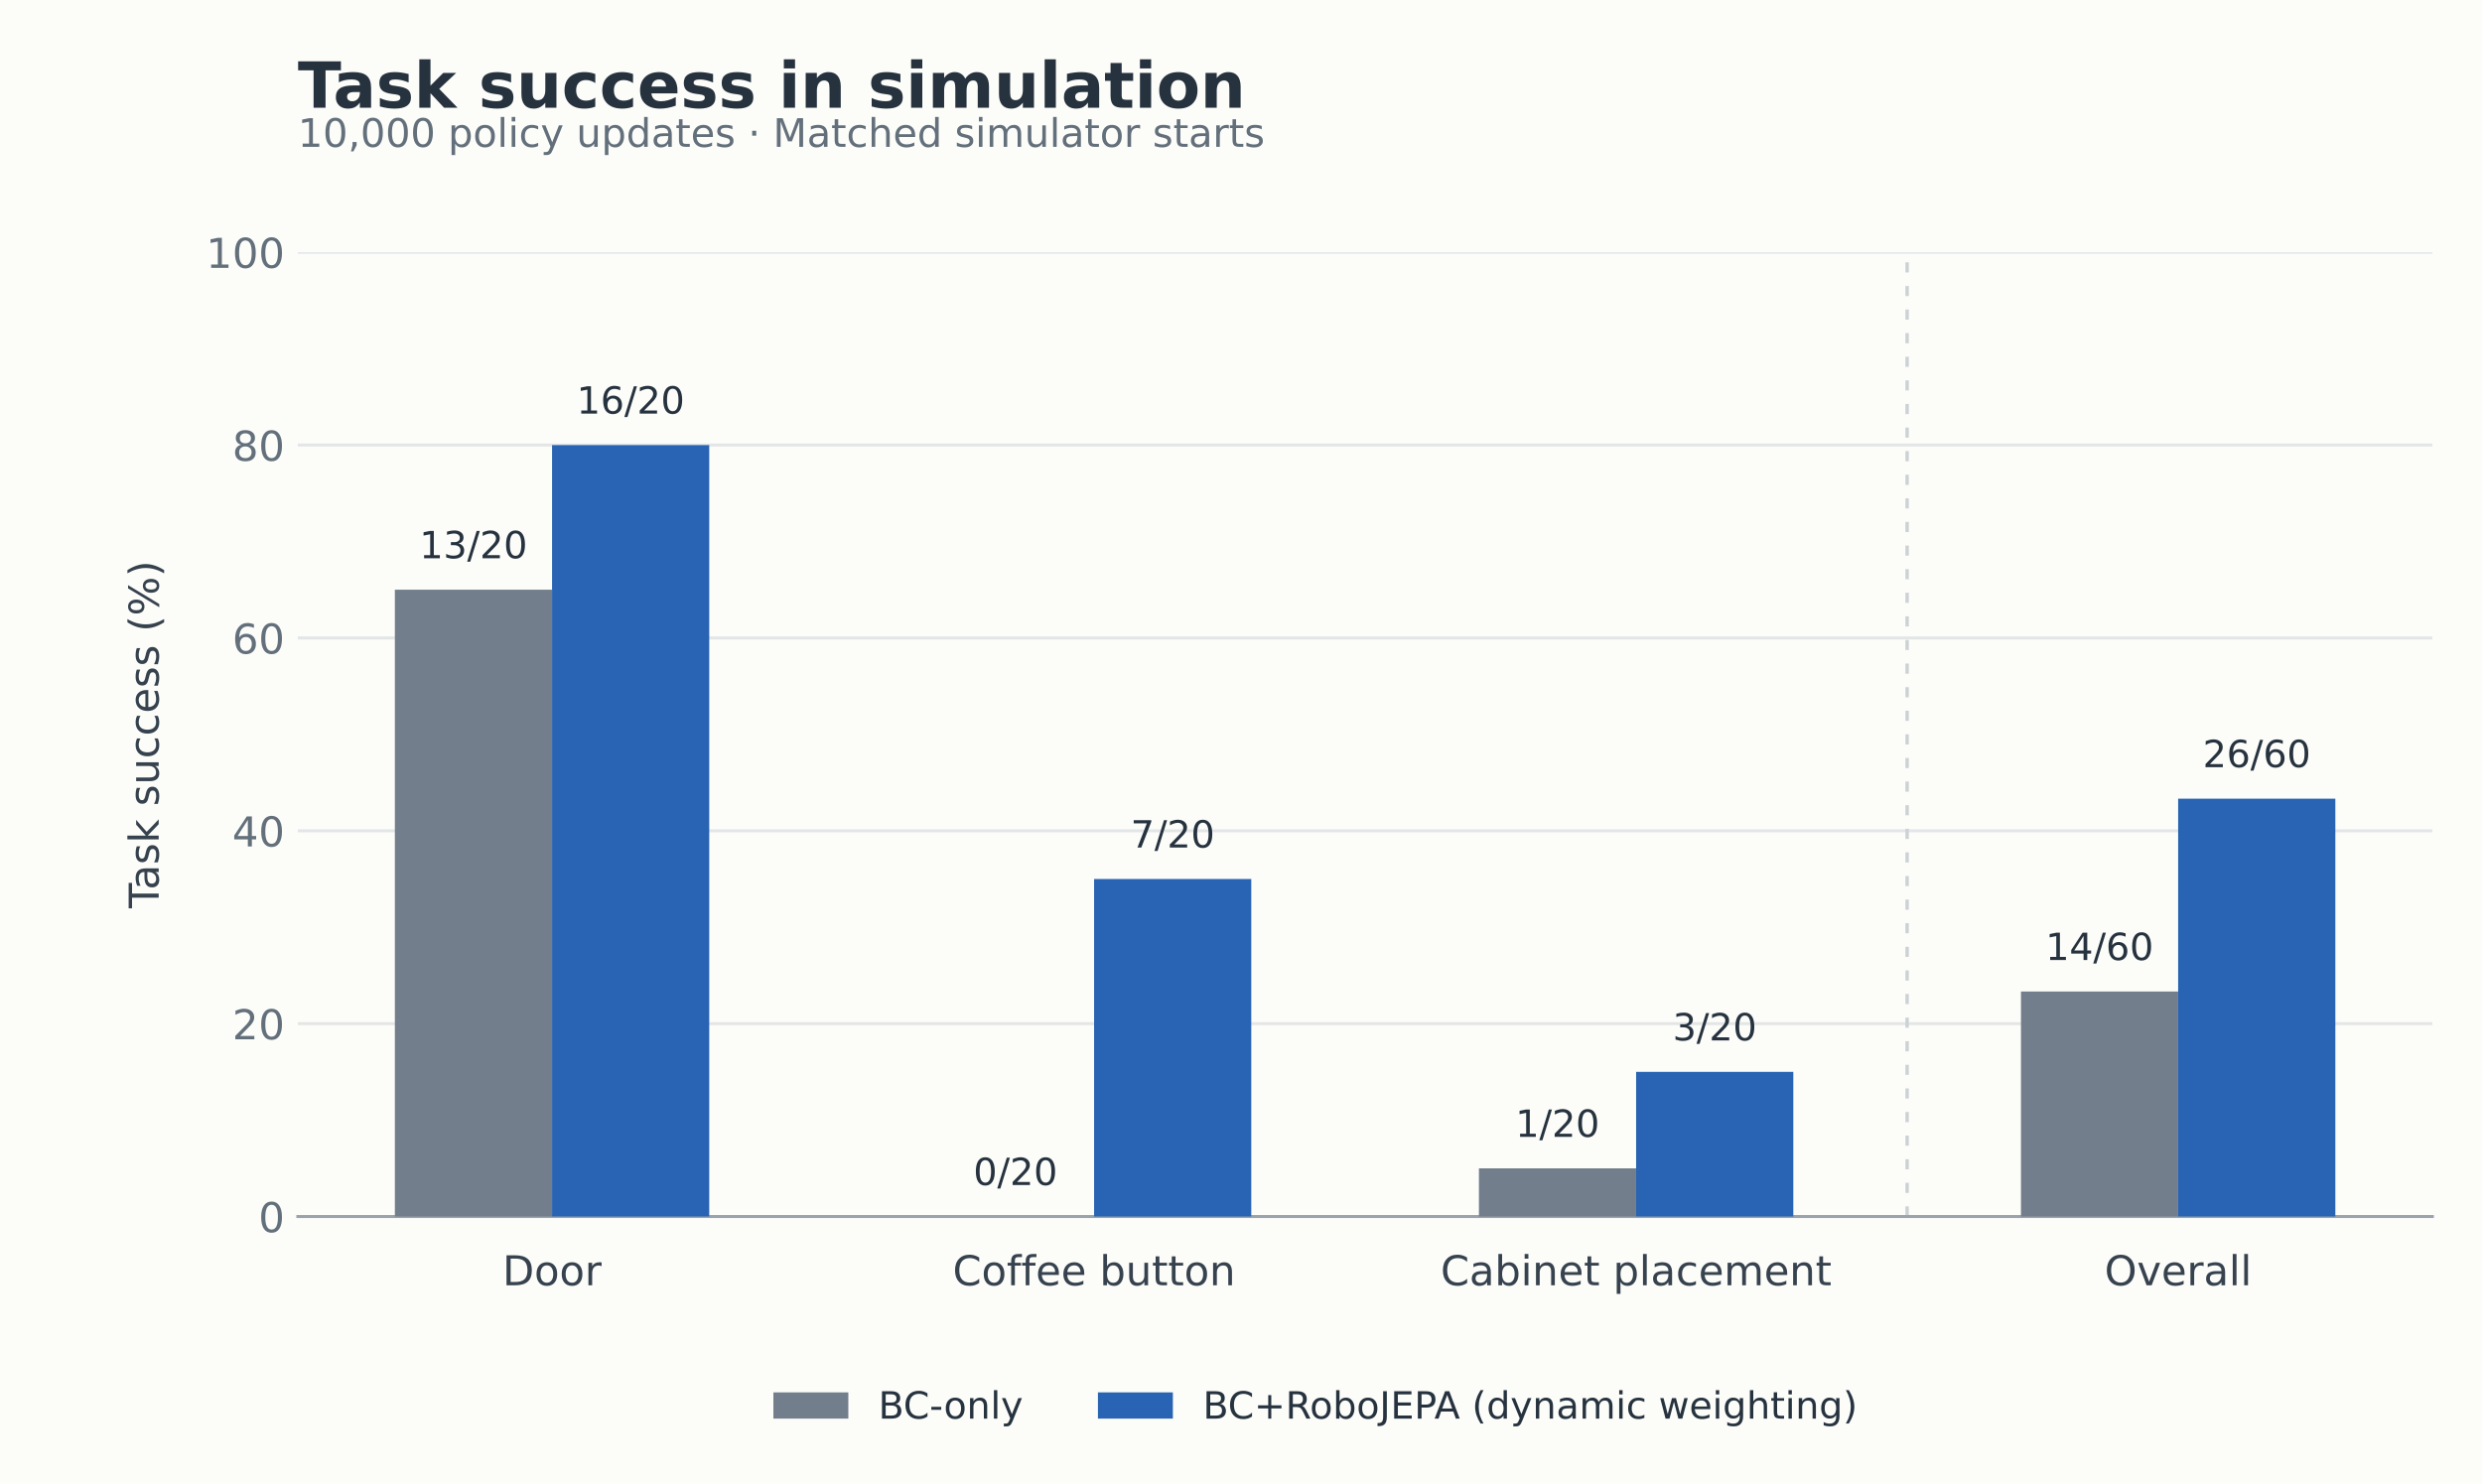
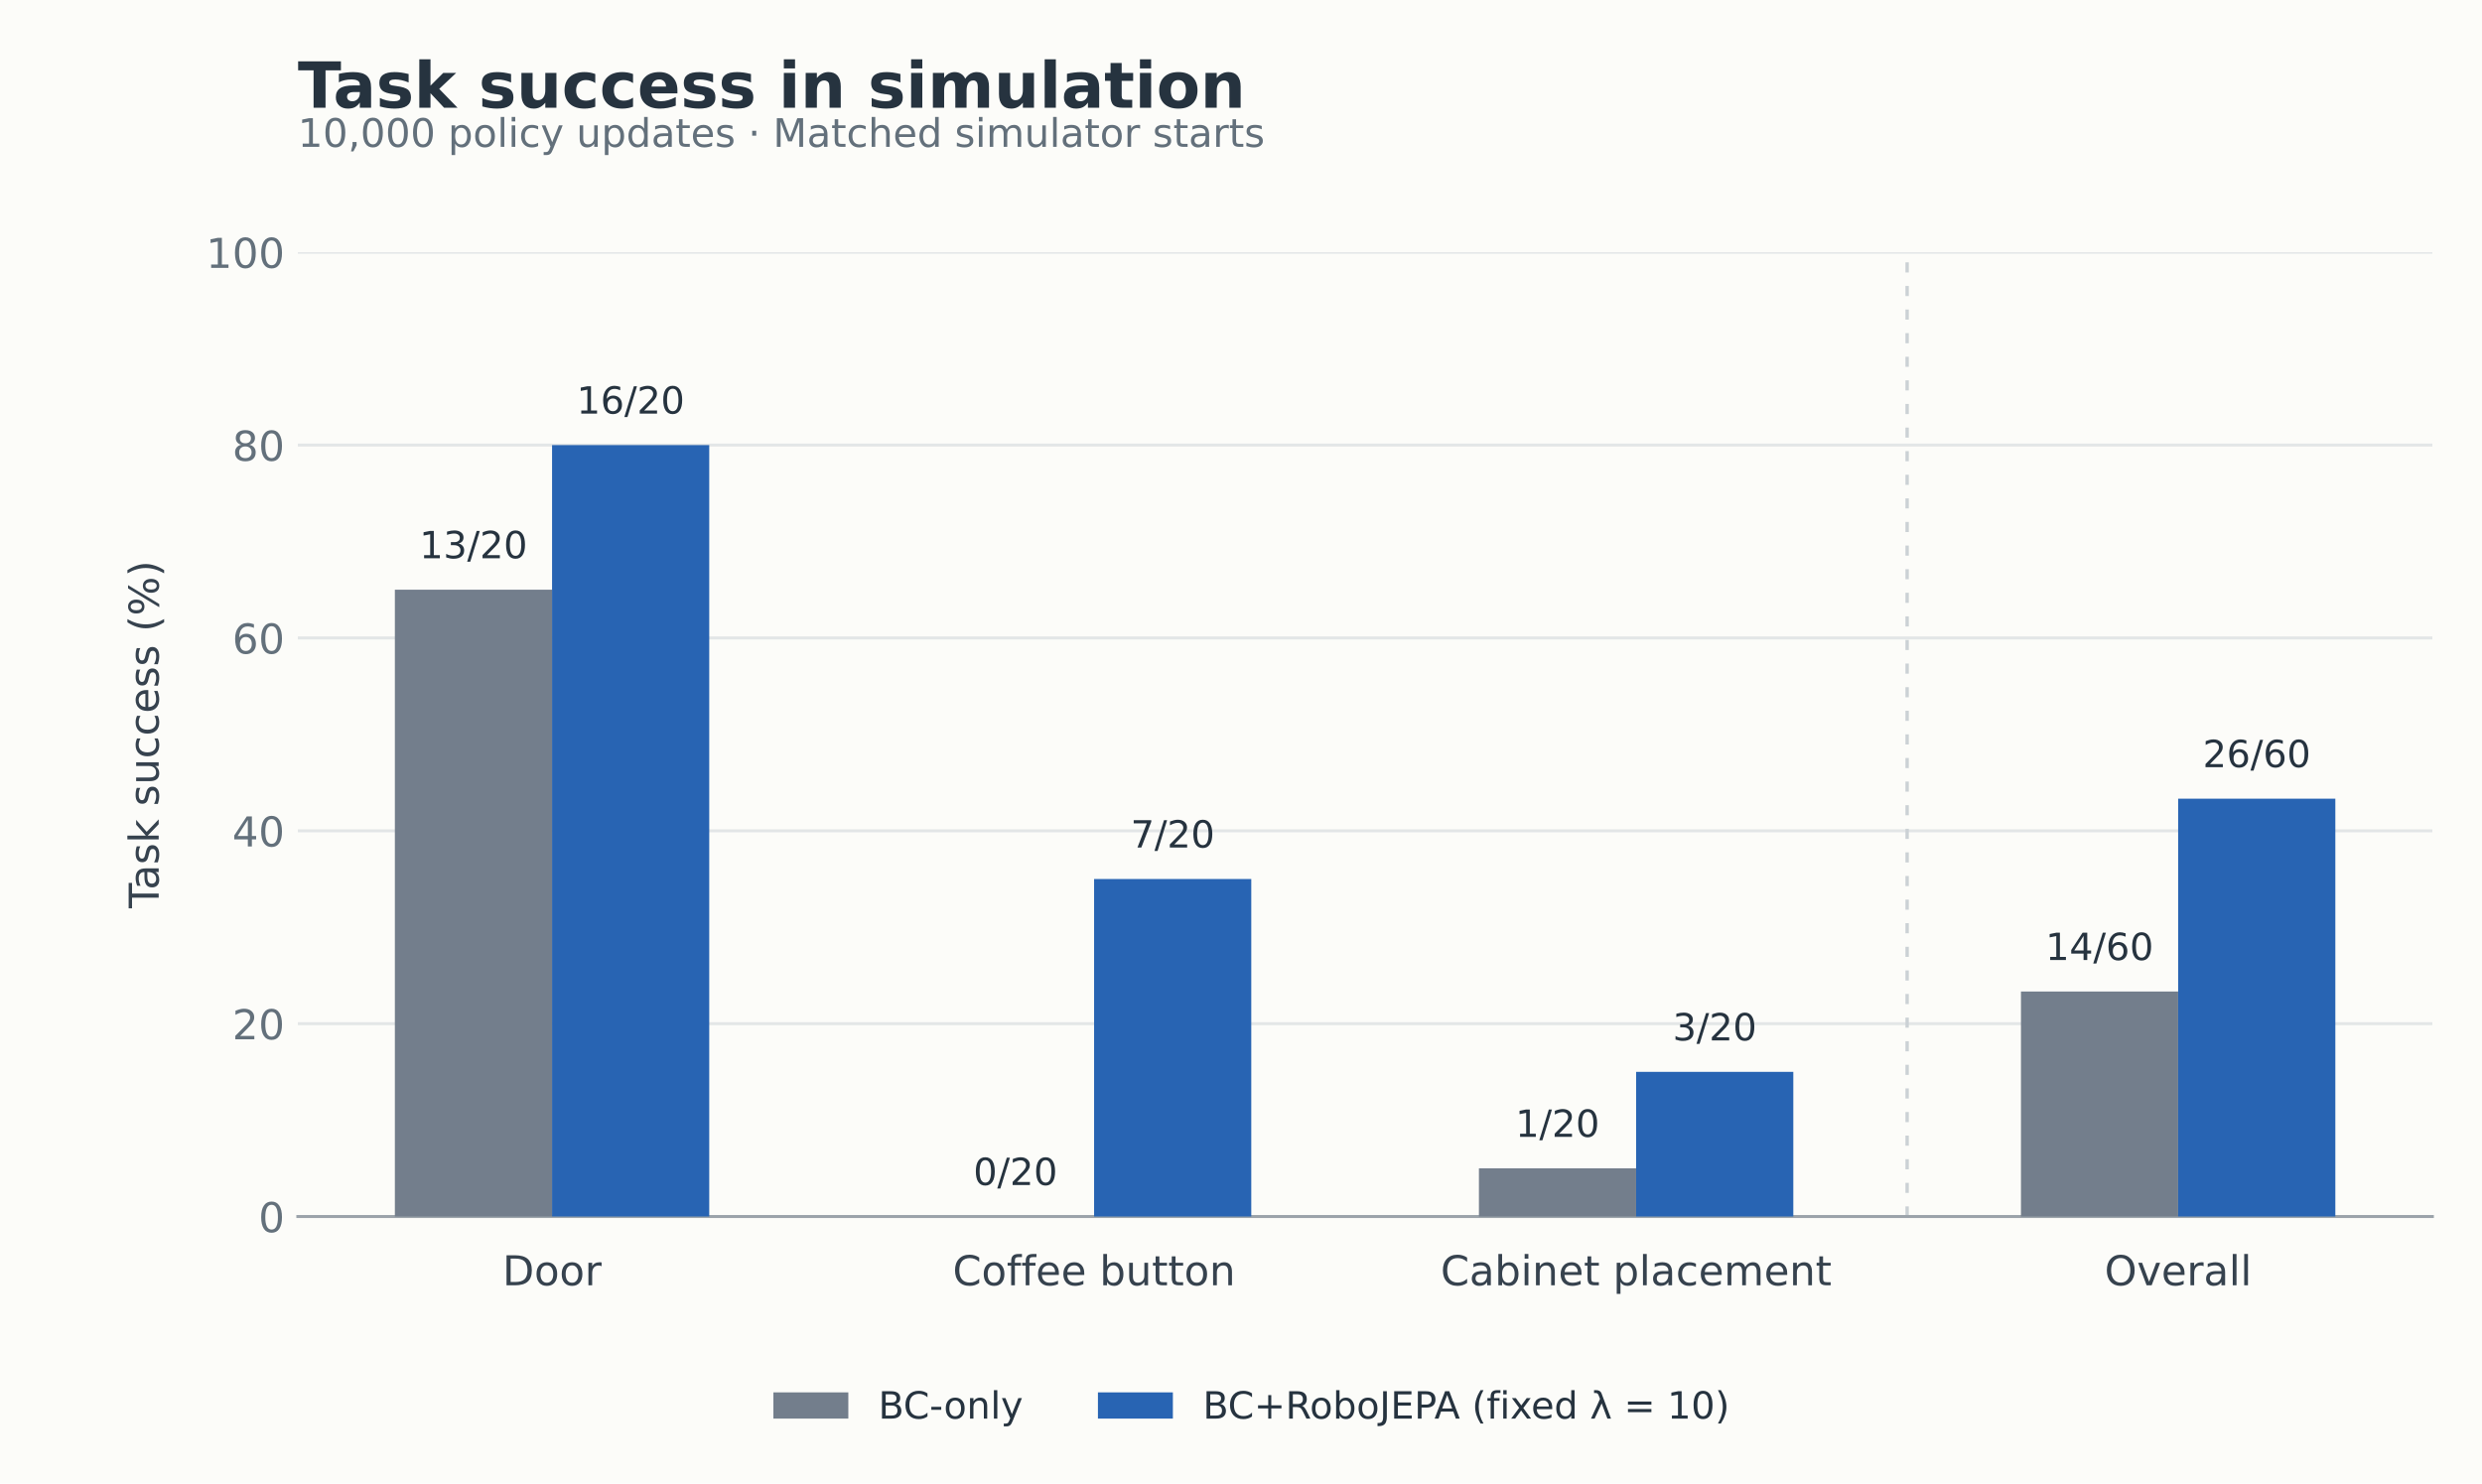
<svg xmlns="http://www.w3.org/2000/svg" width="662.4pt" height="396pt" viewBox="0 0 662.4 396" version="1.1">
  <defs>
    <style type="text/css">*{stroke-linejoin: round; stroke-linecap: butt}</style>
  </defs>
  <g id="figure_1">
    <g id="patch_1">
      <path d="M 0 396  L 662.4 396  L 662.4 0  L 0 0  z " style="fill: #fcfcf9" />
    </g>
    <g id="axes_1">
      <g id="patch_2">
        <path d="M 79.488 324.72  L 649.152 324.72  L 649.152 67.32  L 79.488 67.32  z " style="fill: #fcfcf9" />
      </g>
      <g id="matplotlib.axis_1">
        <g id="xtick_1">
          <g id="line2d_1" />
          <g id="text_1">
            <text style="font-size: 11px; font-family: 'DejaVu Sans', 'Arial', 'Bitstream Vera Sans', 'Computer Modern Sans Serif', 'Lucida Grande', 'Verdana', 'Geneva', 'Lucid', 'Helvetica', 'Avant Garde', sans-serif; text-anchor: middle; fill: #36424e" x="147.333" y="343.077" transform="rotate(-0 147.3327 343.0774)">Door</text>
          </g>
        </g>
        <g id="xtick_2">
          <g id="line2d_2" />
          <g id="text_2">
            <text style="font-size: 11px; font-family: 'DejaVu Sans', 'Arial', 'Bitstream Vera Sans', 'Computer Modern Sans Serif', 'Lucida Grande', 'Verdana', 'Geneva', 'Lucid', 'Helvetica', 'Avant Garde', sans-serif; text-anchor: middle; fill: #36424e" x="291.991" y="343.078" transform="rotate(-0 291.9909 343.0783)">Coffee button</text>
          </g>
        </g>
        <g id="xtick_3">
          <g id="line2d_3" />
          <g id="text_3">
            <text style="font-size: 11px; font-family: 'DejaVu Sans', 'Arial', 'Bitstream Vera Sans', 'Computer Modern Sans Serif', 'Lucida Grande', 'Verdana', 'Geneva', 'Lucid', 'Helvetica', 'Avant Garde', sans-serif; text-anchor: middle; fill: #36424e" x="436.649" y="343.078" transform="rotate(-0 436.6491 343.0783)">Cabinet placement</text>
          </g>
        </g>
        <g id="xtick_4">
          <g id="line2d_4" />
          <g id="text_4">
            <text style="font-size: 11px; font-family: 'DejaVu Sans', 'Arial', 'Bitstream Vera Sans', 'Computer Modern Sans Serif', 'Lucida Grande', 'Verdana', 'Geneva', 'Lucid', 'Helvetica', 'Avant Garde', sans-serif; text-anchor: middle; fill: #36424e" x="581.307" y="343.078" transform="rotate(-0 581.3073 343.0783)">Overall</text>
          </g>
        </g>
      </g>
      <g id="matplotlib.axis_2">
        <g id="ytick_1">
          <g id="line2d_5">
            <path d="M 79.488 324.72  L 649.152 324.72  " clip-path="url(#pc4f97f492c)" style="fill: none; stroke: #e3e6e7; stroke-width: 0.8; stroke-linecap: square" />
          </g>
          <g id="line2d_6" />
          <g id="text_5">
            <text style="font-size: 11px; font-family: 'DejaVu Sans', 'Arial', 'Bitstream Vera Sans', 'Computer Modern Sans Serif', 'Lucida Grande', 'Verdana', 'Geneva', 'Lucid', 'Helvetica', 'Avant Garde', sans-serif; text-anchor: end; fill: #63707b" x="75.988" y="328.899" transform="rotate(-0 75.988 328.8987)">0</text>
          </g>
        </g>
        <g id="ytick_2">
          <g id="line2d_7">
            <path d="M 79.488 273.24  L 649.152 273.24  " clip-path="url(#pc4f97f492c)" style="fill: none; stroke: #e3e6e7; stroke-width: 0.8; stroke-linecap: square" />
          </g>
          <g id="line2d_8" />
          <g id="text_6">
            <text style="font-size: 11px; font-family: 'DejaVu Sans', 'Arial', 'Bitstream Vera Sans', 'Computer Modern Sans Serif', 'Lucida Grande', 'Verdana', 'Geneva', 'Lucid', 'Helvetica', 'Avant Garde', sans-serif; text-anchor: end; fill: #63707b" x="75.988" y="277.419" transform="rotate(-0 75.988 277.4187)">20</text>
          </g>
        </g>
        <g id="ytick_3">
          <g id="line2d_9">
            <path d="M 79.488 221.76  L 649.152 221.76  " clip-path="url(#pc4f97f492c)" style="fill: none; stroke: #e3e6e7; stroke-width: 0.8; stroke-linecap: square" />
          </g>
          <g id="line2d_10" />
          <g id="text_7">
            <text style="font-size: 11px; font-family: 'DejaVu Sans', 'Arial', 'Bitstream Vera Sans', 'Computer Modern Sans Serif', 'Lucida Grande', 'Verdana', 'Geneva', 'Lucid', 'Helvetica', 'Avant Garde', sans-serif; text-anchor: end; fill: #63707b" x="75.988" y="225.939" transform="rotate(-0 75.988 225.9387)">40</text>
          </g>
        </g>
        <g id="ytick_4">
          <g id="line2d_11">
            <path d="M 79.488 170.28  L 649.152 170.28  " clip-path="url(#pc4f97f492c)" style="fill: none; stroke: #e3e6e7; stroke-width: 0.8; stroke-linecap: square" />
          </g>
          <g id="line2d_12" />
          <g id="text_8">
            <text style="font-size: 11px; font-family: 'DejaVu Sans', 'Arial', 'Bitstream Vera Sans', 'Computer Modern Sans Serif', 'Lucida Grande', 'Verdana', 'Geneva', 'Lucid', 'Helvetica', 'Avant Garde', sans-serif; text-anchor: end; fill: #63707b" x="75.988" y="174.459" transform="rotate(-0 75.988 174.4587)">60</text>
          </g>
        </g>
        <g id="ytick_5">
          <g id="line2d_13">
            <path d="M 79.488 118.8  L 649.152 118.8  " clip-path="url(#pc4f97f492c)" style="fill: none; stroke: #e3e6e7; stroke-width: 0.8; stroke-linecap: square" />
          </g>
          <g id="line2d_14" />
          <g id="text_9">
            <text style="font-size: 11px; font-family: 'DejaVu Sans', 'Arial', 'Bitstream Vera Sans', 'Computer Modern Sans Serif', 'Lucida Grande', 'Verdana', 'Geneva', 'Lucid', 'Helvetica', 'Avant Garde', sans-serif; text-anchor: end; fill: #63707b" x="75.988" y="122.979" transform="rotate(-0 75.988 122.9787)">80</text>
          </g>
        </g>
        <g id="ytick_6">
          <g id="line2d_15">
            <path d="M 79.488 67.32  L 649.152 67.32  " clip-path="url(#pc4f97f492c)" style="fill: none; stroke: #e3e6e7; stroke-width: 0.8; stroke-linecap: square" />
          </g>
          <g id="line2d_16" />
          <g id="text_10">
            <text style="font-size: 11px; font-family: 'DejaVu Sans', 'Arial', 'Bitstream Vera Sans', 'Computer Modern Sans Serif', 'Lucida Grande', 'Verdana', 'Geneva', 'Lucid', 'Helvetica', 'Avant Garde', sans-serif; text-anchor: end; fill: #63707b" x="75.988" y="71.499" transform="rotate(-0 75.988 71.49871)">100</text>
          </g>
        </g>
        <g id="text_11">
          <text style="font-size: 11px; font-family: 'DejaVu Sans', 'Arial', 'Bitstream Vera Sans', 'Computer Modern Sans Serif', 'Lucida Grande', 'Verdana', 'Geneva', 'Lucid', 'Helvetica', 'Avant Garde', sans-serif; text-anchor: middle; fill: #36424e" x="42.349" y="196.02" transform="rotate(-90 42.34917 196.02)">Task success (%)</text>
        </g>
      </g>
      <g id="line2d_17">
        <path d="M 508.978 324.72  L 508.978 67.32  " clip-path="url(#pc4f97f492c)" style="fill: none; stroke-dasharray: 2.7,3.6; stroke-dashoffset: 0; stroke: #cbd1d5; stroke-width: 0.9" />
      </g>
      <g id="patch_3">
        <path d="M 79.488 324.72  L 649.152 324.72  " style="fill: none; stroke: #9ba3aa; stroke-width: 0.8; stroke-linejoin: miter; stroke-linecap: square" />
      </g>
      <g id="patch_4">
        <path d="M 105.382 324.72  L 147.333 324.72  L 147.333 157.41  L 105.382 157.41  z " clip-path="url(#pc4f97f492c)" style="fill: #737e8c" />
      </g>
      <g id="patch_5">
        <path d="M 250.04 324.72  L 291.991 324.72  L 291.991 324.72  L 250.04 324.72  z " clip-path="url(#pc4f97f492c)" style="fill: #737e8c" />
      </g>
      <g id="patch_6">
        <path d="M 394.698 324.72  L 436.649 324.72  L 436.649 311.85  L 394.698 311.85  z " clip-path="url(#pc4f97f492c)" style="fill: #737e8c" />
      </g>
      <g id="patch_7">
        <path d="M 539.356 324.72  L 581.307 324.72  L 581.307 264.66  L 539.356 264.66  z " clip-path="url(#pc4f97f492c)" style="fill: #737e8c" />
      </g>
      <g id="text_12">
        <text style="font-size: 10px; font-family: 'DejaVu Sans', 'Arial', 'Bitstream Vera Sans', 'Computer Modern Sans Serif', 'Lucida Grande', 'Verdana', 'Geneva', 'Lucid', 'Helvetica', 'Avant Garde', sans-serif; text-anchor: middle; fill: #26333f" x="126.357" y="149.008" transform="rotate(-0 126.3573 149.0077)">13/20</text>
      </g>
      <g id="text_13">
        <text style="font-size: 10px; font-family: 'DejaVu Sans', 'Arial', 'Bitstream Vera Sans', 'Computer Modern Sans Serif', 'Lucida Grande', 'Verdana', 'Geneva', 'Lucid', 'Helvetica', 'Avant Garde', sans-serif; text-anchor: middle; fill: #26333f" x="271.015" y="316.318" transform="rotate(-0 271.0155 316.3177)">0/20</text>
      </g>
      <g id="text_14">
        <text style="font-size: 10px; font-family: 'DejaVu Sans', 'Arial', 'Bitstream Vera Sans', 'Computer Modern Sans Serif', 'Lucida Grande', 'Verdana', 'Geneva', 'Lucid', 'Helvetica', 'Avant Garde', sans-serif; text-anchor: middle; fill: #26333f" x="415.674" y="303.448" transform="rotate(-0 415.6737 303.4477)">1/20</text>
      </g>
      <g id="text_15">
        <text style="font-size: 10px; font-family: 'DejaVu Sans', 'Arial', 'Bitstream Vera Sans', 'Computer Modern Sans Serif', 'Lucida Grande', 'Verdana', 'Geneva', 'Lucid', 'Helvetica', 'Avant Garde', sans-serif; text-anchor: middle; fill: #26333f" x="560.332" y="256.258" transform="rotate(-0 560.3319 256.2577)">14/60</text>
      </g>
      <g id="patch_8">
        <path d="M 147.333 324.72  L 189.284 324.72  L 189.284 118.8  L 147.333 118.8  z " clip-path="url(#pc4f97f492c)" style="fill: #2864b3" />
      </g>
      <g id="patch_9">
        <path d="M 291.991 324.72  L 333.942 324.72  L 333.942 234.63  L 291.991 234.63  z " clip-path="url(#pc4f97f492c)" style="fill: #2864b3" />
      </g>
      <g id="patch_10">
        <path d="M 436.649 324.72  L 478.6 324.72  L 478.6 286.11  L 436.649 286.11  z " clip-path="url(#pc4f97f492c)" style="fill: #2864b3" />
      </g>
      <g id="patch_11">
        <path d="M 581.307 324.72  L 623.258 324.72  L 623.258 213.18  L 581.307 213.18  z " clip-path="url(#pc4f97f492c)" style="fill: #2864b3" />
      </g>
      <g id="text_16">
        <text style="font-size: 10px; font-family: 'DejaVu Sans', 'Arial', 'Bitstream Vera Sans', 'Computer Modern Sans Serif', 'Lucida Grande', 'Verdana', 'Geneva', 'Lucid', 'Helvetica', 'Avant Garde', sans-serif; text-anchor: middle; fill: #26333f" x="168.308" y="110.398" transform="rotate(-0 168.3081 110.3977)">16/20</text>
      </g>
      <g id="text_17">
        <text style="font-size: 10px; font-family: 'DejaVu Sans', 'Arial', 'Bitstream Vera Sans', 'Computer Modern Sans Serif', 'Lucida Grande', 'Verdana', 'Geneva', 'Lucid', 'Helvetica', 'Avant Garde', sans-serif; text-anchor: middle; fill: #26333f" x="312.966" y="226.228" transform="rotate(-0 312.9663 226.2277)">7/20</text>
      </g>
      <g id="text_18">
        <text style="font-size: 10px; font-family: 'DejaVu Sans', 'Arial', 'Bitstream Vera Sans', 'Computer Modern Sans Serif', 'Lucida Grande', 'Verdana', 'Geneva', 'Lucid', 'Helvetica', 'Avant Garde', sans-serif; text-anchor: middle; fill: #26333f" x="457.625" y="277.708" transform="rotate(-0 457.6245 277.7077)">3/20</text>
      </g>
      <g id="text_19">
        <text style="font-size: 10px; font-family: 'DejaVu Sans', 'Arial', 'Bitstream Vera Sans', 'Computer Modern Sans Serif', 'Lucida Grande', 'Verdana', 'Geneva', 'Lucid', 'Helvetica', 'Avant Garde', sans-serif; text-anchor: middle; fill: #26333f" x="602.283" y="204.778" transform="rotate(-0 602.2827 204.7777)">26/60</text>
      </g>
    </g>
    <g id="text_20">
      <text style="font-weight: 700; font-size: 17px; font-family: 'DejaVu Sans', 'Arial', 'Bitstream Vera Sans', 'Computer Modern Sans Serif', 'Lucida Grande', 'Verdana', 'Geneva', 'Lucid', 'Helvetica', 'Avant Garde', sans-serif; text-anchor: start; fill: #26333f" x="79.488" y="28.757" transform="rotate(-0 79.488 28.75734)">Task success in simulation</text>
    </g>
    <g id="text_21">
      <text style="font-size: 10.5px; font-family: 'DejaVu Sans', 'Arial', 'Bitstream Vera Sans', 'Computer Modern Sans Serif', 'Lucida Grande', 'Verdana', 'Geneva', 'Lucid', 'Helvetica', 'Avant Garde', sans-serif; text-anchor: start; fill: #63707b" x="79.488" y="39.204" transform="rotate(-0 79.488 39.204)">10,000 policy updates · Matched simulator starts</text>
    </g>
    <g id="legend_1">
      <g id="patch_12">
        <path d="M 206.402 378.658  L 226.402 378.658  L 226.402 371.658  L 206.402 371.658  z " style="fill: #737e8c" />
      </g>
      <g id="text_22">
        <text style="font-size: 10px; font-family: 'DejaVu Sans', 'Arial', 'Bitstream Vera Sans', 'Computer Modern Sans Serif', 'Lucida Grande', 'Verdana', 'Geneva', 'Lucid', 'Helvetica', 'Avant Garde', sans-serif; text-anchor: start; fill: #26333f" x="234.402" y="378.658" transform="rotate(-0 234.4025 378.6577)">BC-only</text>
      </g>
      <g id="patch_13">
        <path d="M 293.018 378.658  L 313.018 378.658  L 313.018 371.658  L 293.018 371.658  z " style="fill: #2864b3" />
      </g>
      <g id="text_23">
-         <text style="font-size: 10px; font-family: 'DejaVu Sans', 'Arial', 'Bitstream Vera Sans', 'Computer Modern Sans Serif', 'Lucida Grande', 'Verdana', 'Geneva', 'Lucid', 'Helvetica', 'Avant Garde', sans-serif; text-anchor: start; fill: #26333f" x="321.018" y="378.658" transform="rotate(-0 321.0181 378.6577)">BC+RoboJEPA (dynamic weighting)</text>
+         <text style="font-size: 10px; font-family: 'DejaVu Sans', 'Arial', 'Bitstream Vera Sans', 'Computer Modern Sans Serif', 'Lucida Grande', 'Verdana', 'Geneva', 'Lucid', 'Helvetica', 'Avant Garde', sans-serif; text-anchor: start; fill: #26333f" x="321.018" y="378.658" transform="rotate(-0 321.0181 378.6577)">BC+RoboJEPA (fixed λ = 10)</text>
      </g>
    </g>
  </g>
  <defs>
    <clipPath id="pc4f97f492c">
      <rect x="79.488" y="67.32" width="569.664" height="257.4" />
    </clipPath>
  </defs>
</svg>
